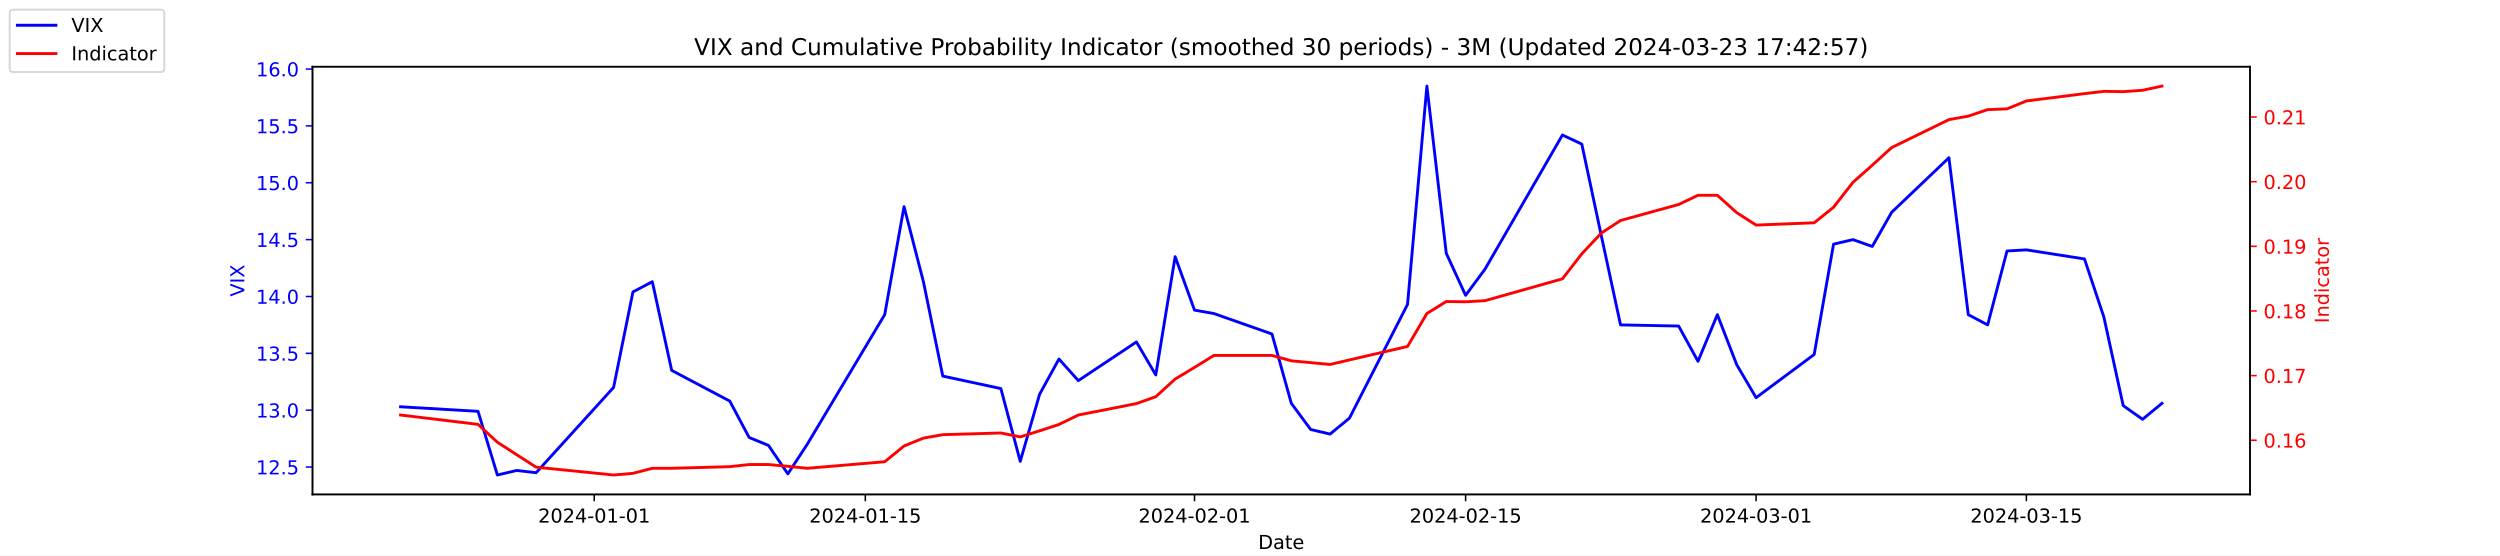
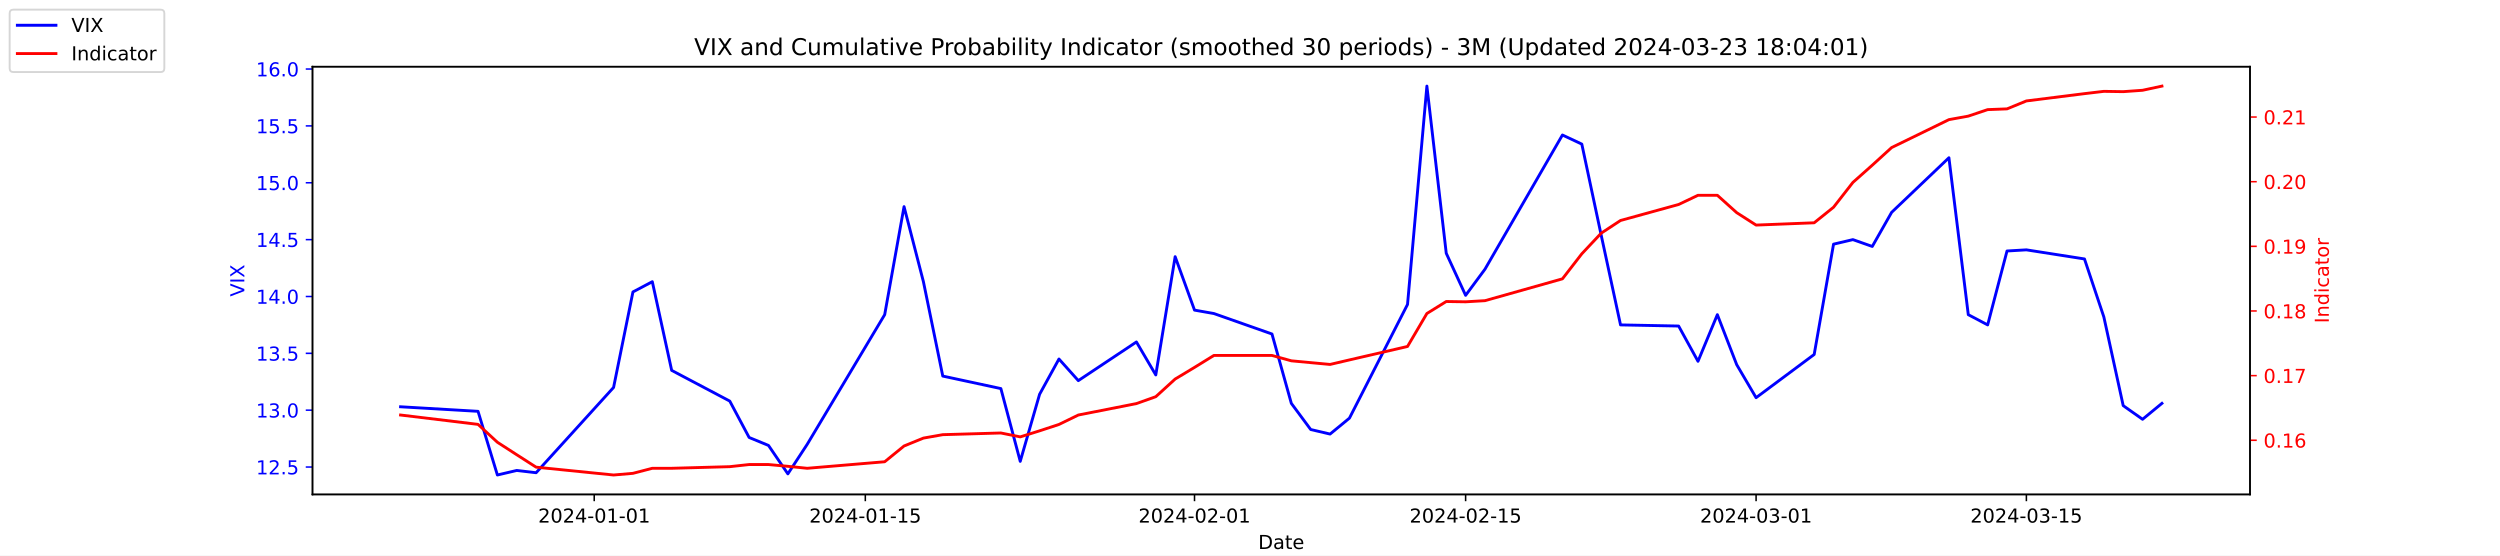
<svg xmlns="http://www.w3.org/2000/svg" xmlns:xlink="http://www.w3.org/1999/xlink" width="1296pt" height="288pt" viewBox="0 0 1296 288" version="1.1">
  <defs>
    <style type="text/css">*{stroke-linejoin: round; stroke-linecap: butt}</style>
  </defs>
  <g id="figure_1">
    <g id="patch_1">
      <path d="M 0 288  L 1296 288  L 1296 0  L 0 0  z " style="fill: #ffffff" />
    </g>
    <g id="axes_1">
      <g id="patch_2">
        <path d="M 162 256.32  L 1166.4 256.32  L 1166.4 34.56  L 162 34.56  z " style="fill: #ffffff" />
      </g>
      <g id="matplotlib.axis_1">
        <g id="xtick_1">
          <g id="line2d_1">
            <defs>
-               <path id="m130857330f" d="M 0 0  L 0 3.5  " style="stroke: #000000; stroke-width: 0.8" />
+               <path id="mc527685082" d="M 0 0  L 0 3.5  " style="stroke: #000000; stroke-width: 0.8" />
            </defs>
            <g>
-               <use xlink:href="#m130857330f" x="308.04" y="256.32" style="stroke: #000000; stroke-width: 0.8" />
+               <use xlink:href="#mc527685082" x="308.04" y="256.32" style="stroke: #000000; stroke-width: 0.8" />
            </g>
          </g>
          <g id="text_1">
            <g transform="translate(278.9824 270.9184) scale(0.1 -0.1)">
              <defs>
                <path id="DejaVuSans-32" d="M 1228 531  L 3431 531  L 3431 0  L 469 0  L 469 531  Q 828 903 1448 1529  Q 2069 2156 2228 2338  Q 2531 2678 2651 2914  Q 2772 3150 2772 3378  Q 2772 3750 2511 3984  Q 2250 4219 1831 4219  Q 1534 4219 1204 4116  Q 875 4013 500 3803  L 500 4441  Q 881 4594 1212 4672  Q 1544 4750 1819 4750  Q 2544 4750 2975 4387  Q 3406 4025 3406 3419  Q 3406 3131 3298 2873  Q 3191 2616 2906 2266  Q 2828 2175 2409 1742  Q 1991 1309 1228 531  z " transform="scale(0.015625)" />
                <path id="DejaVuSans-30" d="M 2034 4250  Q 1547 4250 1301 3770  Q 1056 3291 1056 2328  Q 1056 1369 1301 889  Q 1547 409 2034 409  Q 2525 409 2770 889  Q 3016 1369 3016 2328  Q 3016 3291 2770 3770  Q 2525 4250 2034 4250  z M 2034 4750  Q 2819 4750 3233 4129  Q 3647 3509 3647 2328  Q 3647 1150 3233 529  Q 2819 -91 2034 -91  Q 1250 -91 836 529  Q 422 1150 422 2328  Q 422 3509 836 4129  Q 1250 4750 2034 4750  z " transform="scale(0.015625)" />
                <path id="DejaVuSans-34" d="M 2419 4116  L 825 1625  L 2419 1625  L 2419 4116  z M 2253 4666  L 3047 4666  L 3047 1625  L 3713 1625  L 3713 1100  L 3047 1100  L 3047 0  L 2419 0  L 2419 1100  L 313 1100  L 313 1709  L 2253 4666  z " transform="scale(0.015625)" />
                <path id="DejaVuSans-2d" d="M 313 2009  L 1997 2009  L 1997 1497  L 313 1497  L 313 2009  z " transform="scale(0.015625)" />
                <path id="DejaVuSans-31" d="M 794 531  L 1825 531  L 1825 4091  L 703 3866  L 703 4441  L 1819 4666  L 2450 4666  L 2450 531  L 3481 531  L 3481 0  L 794 0  L 794 531  z " transform="scale(0.015625)" />
              </defs>
              <use xlink:href="#DejaVuSans-32" />
              <use xlink:href="#DejaVuSans-30" x="63.623" />
              <use xlink:href="#DejaVuSans-32" x="127.246" />
              <use xlink:href="#DejaVuSans-34" x="190.869" />
              <use xlink:href="#DejaVuSans-2d" x="254.492" />
              <use xlink:href="#DejaVuSans-30" x="290.576" />
              <use xlink:href="#DejaVuSans-31" x="354.199" />
              <use xlink:href="#DejaVuSans-2d" x="417.822" />
              <use xlink:href="#DejaVuSans-30" x="453.906" />
              <use xlink:href="#DejaVuSans-31" x="517.529" />
            </g>
          </g>
        </g>
        <g id="xtick_2">
          <g id="line2d_2">
            <g>
-               <use xlink:href="#m130857330f" x="448.58" y="256.32" style="stroke: #000000; stroke-width: 0.8" />
+               <use xlink:href="#mc527685082" x="448.58" y="256.32" style="stroke: #000000; stroke-width: 0.8" />
            </g>
          </g>
          <g id="text_2">
            <g transform="translate(419.5222 270.9184) scale(0.1 -0.1)">
              <defs>
                <path id="DejaVuSans-35" d="M 691 4666  L 3169 4666  L 3169 4134  L 1269 4134  L 1269 2991  Q 1406 3038 1543 3061  Q 1681 3084 1819 3084  Q 2600 3084 3056 2656  Q 3513 2228 3513 1497  Q 3513 744 3044 326  Q 2575 -91 1722 -91  Q 1428 -91 1123 -41  Q 819 9 494 109  L 494 744  Q 775 591 1075 516  Q 1375 441 1709 441  Q 2250 441 2565 725  Q 2881 1009 2881 1497  Q 2881 1984 2565 2268  Q 2250 2553 1709 2553  Q 1456 2553 1204 2497  Q 953 2441 691 2322  L 691 4666  z " transform="scale(0.015625)" />
              </defs>
              <use xlink:href="#DejaVuSans-32" />
              <use xlink:href="#DejaVuSans-30" x="63.623" />
              <use xlink:href="#DejaVuSans-32" x="127.246" />
              <use xlink:href="#DejaVuSans-34" x="190.869" />
              <use xlink:href="#DejaVuSans-2d" x="254.492" />
              <use xlink:href="#DejaVuSans-30" x="290.576" />
              <use xlink:href="#DejaVuSans-31" x="354.199" />
              <use xlink:href="#DejaVuSans-2d" x="417.822" />
              <use xlink:href="#DejaVuSans-31" x="453.906" />
              <use xlink:href="#DejaVuSans-35" x="517.529" />
            </g>
          </g>
        </g>
        <g id="xtick_3">
          <g id="line2d_3">
            <g>
-               <use xlink:href="#m130857330f" x="619.236" y="256.32" style="stroke: #000000; stroke-width: 0.8" />
+               <use xlink:href="#mc527685082" x="619.236" y="256.32" style="stroke: #000000; stroke-width: 0.8" />
            </g>
          </g>
          <g id="text_3">
            <g transform="translate(590.1778 270.9184) scale(0.1 -0.1)">
              <use xlink:href="#DejaVuSans-32" />
              <use xlink:href="#DejaVuSans-30" x="63.623" />
              <use xlink:href="#DejaVuSans-32" x="127.246" />
              <use xlink:href="#DejaVuSans-34" x="190.869" />
              <use xlink:href="#DejaVuSans-2d" x="254.492" />
              <use xlink:href="#DejaVuSans-30" x="290.576" />
              <use xlink:href="#DejaVuSans-32" x="354.199" />
              <use xlink:href="#DejaVuSans-2d" x="417.822" />
              <use xlink:href="#DejaVuSans-30" x="453.906" />
              <use xlink:href="#DejaVuSans-31" x="517.529" />
            </g>
          </g>
        </g>
        <g id="xtick_4">
          <g id="line2d_4">
            <g>
-               <use xlink:href="#m130857330f" x="759.775" y="256.32" style="stroke: #000000; stroke-width: 0.8" />
+               <use xlink:href="#mc527685082" x="759.775" y="256.32" style="stroke: #000000; stroke-width: 0.8" />
            </g>
          </g>
          <g id="text_4">
            <g transform="translate(730.7177 270.9184) scale(0.1 -0.1)">
              <use xlink:href="#DejaVuSans-32" />
              <use xlink:href="#DejaVuSans-30" x="63.623" />
              <use xlink:href="#DejaVuSans-32" x="127.246" />
              <use xlink:href="#DejaVuSans-34" x="190.869" />
              <use xlink:href="#DejaVuSans-2d" x="254.492" />
              <use xlink:href="#DejaVuSans-30" x="290.576" />
              <use xlink:href="#DejaVuSans-32" x="354.199" />
              <use xlink:href="#DejaVuSans-2d" x="417.822" />
              <use xlink:href="#DejaVuSans-31" x="453.906" />
              <use xlink:href="#DejaVuSans-35" x="517.529" />
            </g>
          </g>
        </g>
        <g id="xtick_5">
          <g id="line2d_5">
            <g>
-               <use xlink:href="#m130857330f" x="910.354" y="256.32" style="stroke: #000000; stroke-width: 0.8" />
+               <use xlink:href="#mc527685082" x="910.354" y="256.32" style="stroke: #000000; stroke-width: 0.8" />
            </g>
          </g>
          <g id="text_5">
            <g transform="translate(881.2961 270.9184) scale(0.1 -0.1)">
              <defs>
                <path id="DejaVuSans-33" d="M 2597 2516  Q 3050 2419 3304 2112  Q 3559 1806 3559 1356  Q 3559 666 3084 287  Q 2609 -91 1734 -91  Q 1441 -91 1130 -33  Q 819 25 488 141  L 488 750  Q 750 597 1062 519  Q 1375 441 1716 441  Q 2309 441 2620 675  Q 2931 909 2931 1356  Q 2931 1769 2642 2001  Q 2353 2234 1838 2234  L 1294 2234  L 1294 2753  L 1863 2753  Q 2328 2753 2575 2939  Q 2822 3125 2822 3475  Q 2822 3834 2567 4026  Q 2313 4219 1838 4219  Q 1578 4219 1281 4162  Q 984 4106 628 3988  L 628 4550  Q 988 4650 1302 4700  Q 1616 4750 1894 4750  Q 2613 4750 3031 4423  Q 3450 4097 3450 3541  Q 3450 3153 3228 2886  Q 3006 2619 2597 2516  z " transform="scale(0.015625)" />
              </defs>
              <use xlink:href="#DejaVuSans-32" />
              <use xlink:href="#DejaVuSans-30" x="63.623" />
              <use xlink:href="#DejaVuSans-32" x="127.246" />
              <use xlink:href="#DejaVuSans-34" x="190.869" />
              <use xlink:href="#DejaVuSans-2d" x="254.492" />
              <use xlink:href="#DejaVuSans-30" x="290.576" />
              <use xlink:href="#DejaVuSans-33" x="354.199" />
              <use xlink:href="#DejaVuSans-2d" x="417.822" />
              <use xlink:href="#DejaVuSans-30" x="453.906" />
              <use xlink:href="#DejaVuSans-31" x="517.529" />
            </g>
          </g>
        </g>
        <g id="xtick_6">
          <g id="line2d_6">
            <g>
-               <use xlink:href="#m130857330f" x="1050.476" y="256.32" style="stroke: #000000; stroke-width: 0.8" />
+               <use xlink:href="#mc527685082" x="1050.476" y="256.32" style="stroke: #000000; stroke-width: 0.8" />
            </g>
          </g>
          <g id="text_6">
            <g transform="translate(1021.418 270.9184) scale(0.1 -0.1)">
              <use xlink:href="#DejaVuSans-32" />
              <use xlink:href="#DejaVuSans-30" x="63.623" />
              <use xlink:href="#DejaVuSans-32" x="127.246" />
              <use xlink:href="#DejaVuSans-34" x="190.869" />
              <use xlink:href="#DejaVuSans-2d" x="254.492" />
              <use xlink:href="#DejaVuSans-30" x="290.576" />
              <use xlink:href="#DejaVuSans-33" x="354.199" />
              <use xlink:href="#DejaVuSans-2d" x="417.822" />
              <use xlink:href="#DejaVuSans-31" x="453.906" />
              <use xlink:href="#DejaVuSans-35" x="517.529" />
            </g>
          </g>
        </g>
        <g id="text_7">
          <g transform="translate(652.2492 284.5966) scale(0.1 -0.1)">
            <defs>
              <path id="DejaVuSans-44" d="M 1259 4147  L 1259 519  L 2022 519  Q 2988 519 3436 956  Q 3884 1394 3884 2338  Q 3884 3275 3436 3711  Q 2988 4147 2022 4147  L 1259 4147  z M 628 4666  L 1925 4666  Q 3281 4666 3915 4102  Q 4550 3538 4550 2338  Q 4550 1131 3912 565  Q 3275 0 1925 0  L 628 0  L 628 4666  z " transform="scale(0.015625)" />
              <path id="DejaVuSans-61" d="M 2194 1759  Q 1497 1759 1228 1600  Q 959 1441 959 1056  Q 959 750 1161 570  Q 1363 391 1709 391  Q 2188 391 2477 730  Q 2766 1069 2766 1631  L 2766 1759  L 2194 1759  z M 3341 1997  L 3341 0  L 2766 0  L 2766 531  Q 2569 213 2275 61  Q 1981 -91 1556 -91  Q 1019 -91 701 211  Q 384 513 384 1019  Q 384 1609 779 1909  Q 1175 2209 1959 2209  L 2766 2209  L 2766 2266  Q 2766 2663 2505 2880  Q 2244 3097 1772 3097  Q 1472 3097 1187 3025  Q 903 2953 641 2809  L 641 3341  Q 956 3463 1253 3523  Q 1550 3584 1831 3584  Q 2591 3584 2966 3190  Q 3341 2797 3341 1997  z " transform="scale(0.015625)" />
              <path id="DejaVuSans-74" d="M 1172 4494  L 1172 3500  L 2356 3500  L 2356 3053  L 1172 3053  L 1172 1153  Q 1172 725 1289 603  Q 1406 481 1766 481  L 2356 481  L 2356 0  L 1766 0  Q 1100 0 847 248  Q 594 497 594 1153  L 594 3053  L 172 3053  L 172 3500  L 594 3500  L 594 4494  L 1172 4494  z " transform="scale(0.015625)" />
              <path id="DejaVuSans-65" d="M 3597 1894  L 3597 1613  L 953 1613  Q 991 1019 1311 708  Q 1631 397 2203 397  Q 2534 397 2845 478  Q 3156 559 3463 722  L 3463 178  Q 3153 47 2828 -22  Q 2503 -91 2169 -91  Q 1331 -91 842 396  Q 353 884 353 1716  Q 353 2575 817 3079  Q 1281 3584 2069 3584  Q 2775 3584 3186 3129  Q 3597 2675 3597 1894  z M 3022 2063  Q 3016 2534 2758 2815  Q 2500 3097 2075 3097  Q 1594 3097 1305 2825  Q 1016 2553 972 2059  L 3022 2063  z " transform="scale(0.015625)" />
            </defs>
            <use xlink:href="#DejaVuSans-44" />
            <use xlink:href="#DejaVuSans-61" x="77.002" />
            <use xlink:href="#DejaVuSans-74" x="138.281" />
            <use xlink:href="#DejaVuSans-65" x="177.49" />
          </g>
        </g>
      </g>
      <g id="matplotlib.axis_2">
        <g id="ytick_1">
          <g id="line2d_7">
            <defs>
-               <path id="m08653b36dc" d="M 0 0  L -3.5 0  " style="stroke: #0000ff; stroke-width: 0.8" />
+               <path id="m913b9c2fdc" d="M 0 0  L -3.5 0  " style="stroke: #0000ff; stroke-width: 0.8" />
            </defs>
            <g>
-               <use xlink:href="#m08653b36dc" x="162" y="242.114" style="fill: #0000ff; stroke: #0000ff; stroke-width: 0.8" />
+               <use xlink:href="#m913b9c2fdc" x="162" y="242.114" style="fill: #0000ff; stroke: #0000ff; stroke-width: 0.8" />
            </g>
          </g>
          <g id="text_8">
            <g style="fill: #0000ff" transform="translate(132.7344 245.9129) scale(0.1 -0.1)">
              <defs>
                <path id="DejaVuSans-2e" d="M 684 794  L 1344 794  L 1344 0  L 684 0  L 684 794  z " transform="scale(0.015625)" />
              </defs>
              <use xlink:href="#DejaVuSans-31" />
              <use xlink:href="#DejaVuSans-32" x="63.623" />
              <use xlink:href="#DejaVuSans-2e" x="127.246" />
              <use xlink:href="#DejaVuSans-35" x="159.033" />
            </g>
          </g>
        </g>
        <g id="ytick_2">
          <g id="line2d_8">
            <g>
-               <use xlink:href="#m08653b36dc" x="162" y="212.64" style="fill: #0000ff; stroke: #0000ff; stroke-width: 0.8" />
+               <use xlink:href="#m913b9c2fdc" x="162" y="212.64" style="fill: #0000ff; stroke: #0000ff; stroke-width: 0.8" />
            </g>
          </g>
          <g id="text_9">
            <g style="fill: #0000ff" transform="translate(132.7344 216.4392) scale(0.1 -0.1)">
              <use xlink:href="#DejaVuSans-31" />
              <use xlink:href="#DejaVuSans-33" x="63.623" />
              <use xlink:href="#DejaVuSans-2e" x="127.246" />
              <use xlink:href="#DejaVuSans-30" x="159.033" />
            </g>
          </g>
        </g>
        <g id="ytick_3">
          <g id="line2d_9">
            <g>
-               <use xlink:href="#m08653b36dc" x="162" y="183.166" style="fill: #0000ff; stroke: #0000ff; stroke-width: 0.8" />
+               <use xlink:href="#m913b9c2fdc" x="162" y="183.166" style="fill: #0000ff; stroke: #0000ff; stroke-width: 0.8" />
            </g>
          </g>
          <g id="text_10">
            <g style="fill: #0000ff" transform="translate(132.7344 186.9656) scale(0.1 -0.1)">
              <use xlink:href="#DejaVuSans-31" />
              <use xlink:href="#DejaVuSans-33" x="63.623" />
              <use xlink:href="#DejaVuSans-2e" x="127.246" />
              <use xlink:href="#DejaVuSans-35" x="159.033" />
            </g>
          </g>
        </g>
        <g id="ytick_4">
          <g id="line2d_10">
            <g>
-               <use xlink:href="#m08653b36dc" x="162" y="153.693" style="fill: #0000ff; stroke: #0000ff; stroke-width: 0.8" />
+               <use xlink:href="#m913b9c2fdc" x="162" y="153.693" style="fill: #0000ff; stroke: #0000ff; stroke-width: 0.8" />
            </g>
          </g>
          <g id="text_11">
            <g style="fill: #0000ff" transform="translate(132.7344 157.4919) scale(0.1 -0.1)">
              <use xlink:href="#DejaVuSans-31" />
              <use xlink:href="#DejaVuSans-34" x="63.623" />
              <use xlink:href="#DejaVuSans-2e" x="127.246" />
              <use xlink:href="#DejaVuSans-30" x="159.033" />
            </g>
          </g>
        </g>
        <g id="ytick_5">
          <g id="line2d_11">
            <g>
-               <use xlink:href="#m08653b36dc" x="162" y="124.219" style="fill: #0000ff; stroke: #0000ff; stroke-width: 0.8" />
+               <use xlink:href="#m913b9c2fdc" x="162" y="124.219" style="fill: #0000ff; stroke: #0000ff; stroke-width: 0.8" />
            </g>
          </g>
          <g id="text_12">
            <g style="fill: #0000ff" transform="translate(132.7344 128.0182) scale(0.1 -0.1)">
              <use xlink:href="#DejaVuSans-31" />
              <use xlink:href="#DejaVuSans-34" x="63.623" />
              <use xlink:href="#DejaVuSans-2e" x="127.246" />
              <use xlink:href="#DejaVuSans-35" x="159.033" />
            </g>
          </g>
        </g>
        <g id="ytick_6">
          <g id="line2d_12">
            <g>
-               <use xlink:href="#m08653b36dc" x="162" y="94.745" style="fill: #0000ff; stroke: #0000ff; stroke-width: 0.8" />
+               <use xlink:href="#m913b9c2fdc" x="162" y="94.745" style="fill: #0000ff; stroke: #0000ff; stroke-width: 0.8" />
            </g>
          </g>
          <g id="text_13">
            <g style="fill: #0000ff" transform="translate(132.7344 98.5445) scale(0.1 -0.1)">
              <use xlink:href="#DejaVuSans-31" />
              <use xlink:href="#DejaVuSans-35" x="63.623" />
              <use xlink:href="#DejaVuSans-2e" x="127.246" />
              <use xlink:href="#DejaVuSans-30" x="159.033" />
            </g>
          </g>
        </g>
        <g id="ytick_7">
          <g id="line2d_13">
            <g>
-               <use xlink:href="#m08653b36dc" x="162" y="65.272" style="fill: #0000ff; stroke: #0000ff; stroke-width: 0.8" />
+               <use xlink:href="#m913b9c2fdc" x="162" y="65.272" style="fill: #0000ff; stroke: #0000ff; stroke-width: 0.8" />
            </g>
          </g>
          <g id="text_14">
            <g style="fill: #0000ff" transform="translate(132.7344 69.07082) scale(0.1 -0.1)">
              <use xlink:href="#DejaVuSans-31" />
              <use xlink:href="#DejaVuSans-35" x="63.623" />
              <use xlink:href="#DejaVuSans-2e" x="127.246" />
              <use xlink:href="#DejaVuSans-35" x="159.033" />
            </g>
          </g>
        </g>
        <g id="ytick_8">
          <g id="line2d_14">
            <g>
-               <use xlink:href="#m08653b36dc" x="162" y="35.798" style="fill: #0000ff; stroke: #0000ff; stroke-width: 0.8" />
+               <use xlink:href="#m913b9c2fdc" x="162" y="35.798" style="fill: #0000ff; stroke: #0000ff; stroke-width: 0.8" />
            </g>
          </g>
          <g id="text_15">
            <g style="fill: #0000ff" transform="translate(132.7344 39.59714) scale(0.1 -0.1)">
              <defs>
                <path id="DejaVuSans-36" d="M 2113 2584  Q 1688 2584 1439 2293  Q 1191 2003 1191 1497  Q 1191 994 1439 701  Q 1688 409 2113 409  Q 2538 409 2786 701  Q 3034 994 3034 1497  Q 3034 2003 2786 2293  Q 2538 2584 2113 2584  z M 3366 4563  L 3366 3988  Q 3128 4100 2886 4159  Q 2644 4219 2406 4219  Q 1781 4219 1451 3797  Q 1122 3375 1075 2522  Q 1259 2794 1537 2939  Q 1816 3084 2150 3084  Q 2853 3084 3261 2657  Q 3669 2231 3669 1497  Q 3669 778 3244 343  Q 2819 -91 2113 -91  Q 1303 -91 875 529  Q 447 1150 447 2328  Q 447 3434 972 4092  Q 1497 4750 2381 4750  Q 2619 4750 2861 4703  Q 3103 4656 3366 4563  z " transform="scale(0.015625)" />
              </defs>
              <use xlink:href="#DejaVuSans-31" />
              <use xlink:href="#DejaVuSans-36" x="63.623" />
              <use xlink:href="#DejaVuSans-2e" x="127.246" />
              <use xlink:href="#DejaVuSans-30" x="159.033" />
            </g>
          </g>
        </g>
        <g id="text_16">
          <g style="fill: #0000ff" transform="translate(126.6547 153.7603) rotate(-90) scale(0.1 -0.1)">
            <defs>
              <path id="DejaVuSans-56" d="M 1831 0  L 50 4666  L 709 4666  L 2188 738  L 3669 4666  L 4325 4666  L 2547 0  L 1831 0  z " transform="scale(0.015625)" />
              <path id="DejaVuSans-49" d="M 628 4666  L 1259 4666  L 1259 0  L 628 0  L 628 4666  z " transform="scale(0.015625)" />
              <path id="DejaVuSans-58" d="M 403 4666  L 1081 4666  L 2241 2931  L 3406 4666  L 4084 4666  L 2584 2425  L 4184 0  L 3506 0  L 2194 1984  L 872 0  L 191 0  L 1856 2491  L 403 4666  z " transform="scale(0.015625)" />
            </defs>
            <use xlink:href="#DejaVuSans-56" />
            <use xlink:href="#DejaVuSans-49" x="68.408" />
            <use xlink:href="#DejaVuSans-58" x="97.9" />
          </g>
        </g>
      </g>
      <g id="line2d_15">
-         <path d="M 207.655 210.872  L 247.809 213.23  L 257.847 246.24  L 267.886 243.882  L 277.924 245.061  L 318.079 200.851  L 328.117 151.335  L 338.156 146.029  L 348.194 192.008  L 378.31 207.924  L 388.349 226.787  L 398.387 230.914  L 408.426 245.651  L 418.464 230.324  L 458.619 163.124  L 468.657 107.124  L 478.696 146.029  L 488.734 194.956  L 518.85 201.44  L 528.889 239.166  L 538.927 204.387  L 548.966 186.114  L 559.004 197.314  L 589.12 177.272  L 599.158 194.366  L 609.197 133.061  L 619.236 160.766  L 629.274 162.535  L 659.39 173.145  L 669.428 209.103  L 679.467 222.661  L 689.506 225.019  L 699.544 216.766  L 729.66 157.819  L 739.698 44.64  L 749.737 131.293  L 759.775 153.103  L 769.814 139.545  L 809.968 69.987  L 820.007 74.703  L 830.045 121.861  L 840.084 168.429  L 870.2 169.019  L 880.238 187.293  L 890.277 163.124  L 900.315 189.061  L 910.354 206.156  L 940.47 183.756  L 950.508 126.577  L 960.547 124.219  L 970.585 127.756  L 980.624 110.072  L 1010.321 81.777  L 1020.36 163.124  L 1030.398 168.429  L 1040.437 130.114  L 1050.476 129.524  L 1080.591 134.24  L 1090.63 164.303  L 1100.668 210.282  L 1110.707 217.356  L 1120.745 209.103  " clip-path="url(#pa54e29a8a8)" style="fill: none; stroke: #0000ff; stroke-width: 1.5; stroke-linecap: square" />
+         <path d="M 207.655 210.872  L 247.809 213.23  L 257.847 246.24  L 267.886 243.882  L 277.924 245.061  L 318.079 200.851  L 328.117 151.335  L 338.156 146.029  L 348.194 192.008  L 378.31 207.924  L 388.349 226.787  L 398.387 230.914  L 408.426 245.651  L 418.464 230.324  L 458.619 163.124  L 468.657 107.124  L 478.696 146.029  L 488.734 194.956  L 518.85 201.44  L 528.889 239.166  L 538.927 204.387  L 548.966 186.114  L 559.004 197.314  L 589.12 177.272  L 599.158 194.366  L 609.197 133.061  L 619.236 160.766  L 629.274 162.535  L 659.39 173.145  L 669.428 209.103  L 679.467 222.661  L 689.506 225.019  L 699.544 216.766  L 729.66 157.819  L 739.698 44.64  L 749.737 131.293  L 759.775 153.103  L 769.814 139.545  L 809.968 69.987  L 820.007 74.703  L 830.045 121.861  L 840.084 168.429  L 870.2 169.019  L 880.238 187.293  L 890.277 163.124  L 900.315 189.061  L 910.354 206.156  L 940.47 183.756  L 950.508 126.577  L 960.547 124.219  L 970.585 127.756  L 980.624 110.072  L 1010.321 81.777  L 1020.36 163.124  L 1030.398 168.429  L 1040.437 130.114  L 1050.476 129.524  L 1080.591 134.24  L 1090.63 164.303  L 1100.668 210.282  L 1110.707 217.356  L 1120.745 209.103  " clip-path="url(#p03bc5f9102)" style="fill: none; stroke: #0000ff; stroke-width: 1.5; stroke-linecap: square" />
      </g>
      <g id="patch_3">
        <path d="M 162 256.32  L 162 34.56  " style="fill: none; stroke: #000000; stroke-width: 0.8; stroke-linejoin: miter; stroke-linecap: square" />
      </g>
      <g id="patch_4">
        <path d="M 1166.4 256.32  L 1166.4 34.56  " style="fill: none; stroke: #000000; stroke-width: 0.8; stroke-linejoin: miter; stroke-linecap: square" />
      </g>
      <g id="patch_5">
        <path d="M 162 256.32  L 1166.4 256.32  " style="fill: none; stroke: #000000; stroke-width: 0.8; stroke-linejoin: miter; stroke-linecap: square" />
      </g>
      <g id="patch_6">
        <path d="M 162 34.56  L 1166.4 34.56  " style="fill: none; stroke: #000000; stroke-width: 0.8; stroke-linejoin: miter; stroke-linecap: square" />
      </g>
    </g>
    <g id="axes_2">
      <g id="matplotlib.axis_3">
        <g id="ytick_9">
          <g id="line2d_16">
            <defs>
-               <path id="mda1876247d" d="M 0 0  L 3.5 0  " style="stroke: #ff0000; stroke-width: 0.8" />
+               <path id="mc9143543e0" d="M 0 0  L 3.5 0  " style="stroke: #ff0000; stroke-width: 0.8" />
            </defs>
            <g>
-               <use xlink:href="#mda1876247d" x="1166.4" y="228.231" style="fill: #ff0000; stroke: #ff0000; stroke-width: 0.8" />
+               <use xlink:href="#mc9143543e0" x="1166.4" y="228.231" style="fill: #ff0000; stroke: #ff0000; stroke-width: 0.8" />
            </g>
          </g>
          <g id="text_17">
            <g style="fill: #ff0000" transform="translate(1173.4 232.0299) scale(0.1 -0.1)">
              <use xlink:href="#DejaVuSans-30" />
              <use xlink:href="#DejaVuSans-2e" x="63.623" />
              <use xlink:href="#DejaVuSans-31" x="95.41" />
              <use xlink:href="#DejaVuSans-36" x="159.033" />
            </g>
          </g>
        </g>
        <g id="ytick_10">
          <g id="line2d_17">
            <g>
-               <use xlink:href="#mda1876247d" x="1166.4" y="194.72" style="fill: #ff0000; stroke: #ff0000; stroke-width: 0.8" />
+               <use xlink:href="#mc9143543e0" x="1166.4" y="194.72" style="fill: #ff0000; stroke: #ff0000; stroke-width: 0.8" />
            </g>
          </g>
          <g id="text_18">
            <g style="fill: #ff0000" transform="translate(1173.4 198.5188) scale(0.1 -0.1)">
              <defs>
                <path id="DejaVuSans-37" d="M 525 4666  L 3525 4666  L 3525 4397  L 1831 0  L 1172 0  L 2766 4134  L 525 4134  L 525 4666  z " transform="scale(0.015625)" />
              </defs>
              <use xlink:href="#DejaVuSans-30" />
              <use xlink:href="#DejaVuSans-2e" x="63.623" />
              <use xlink:href="#DejaVuSans-31" x="95.41" />
              <use xlink:href="#DejaVuSans-37" x="159.033" />
            </g>
          </g>
        </g>
        <g id="ytick_11">
          <g id="line2d_18">
            <g>
-               <use xlink:href="#mda1876247d" x="1166.4" y="161.208" style="fill: #ff0000; stroke: #ff0000; stroke-width: 0.8" />
+               <use xlink:href="#mc9143543e0" x="1166.4" y="161.208" style="fill: #ff0000; stroke: #ff0000; stroke-width: 0.8" />
            </g>
          </g>
          <g id="text_19">
            <g style="fill: #ff0000" transform="translate(1173.4 165.0077) scale(0.1 -0.1)">
              <defs>
                <path id="DejaVuSans-38" d="M 2034 2216  Q 1584 2216 1326 1975  Q 1069 1734 1069 1313  Q 1069 891 1326 650  Q 1584 409 2034 409  Q 2484 409 2743 651  Q 3003 894 3003 1313  Q 3003 1734 2745 1975  Q 2488 2216 2034 2216  z M 1403 2484  Q 997 2584 770 2862  Q 544 3141 544 3541  Q 544 4100 942 4425  Q 1341 4750 2034 4750  Q 2731 4750 3128 4425  Q 3525 4100 3525 3541  Q 3525 3141 3298 2862  Q 3072 2584 2669 2484  Q 3125 2378 3379 2068  Q 3634 1759 3634 1313  Q 3634 634 3220 271  Q 2806 -91 2034 -91  Q 1263 -91 848 271  Q 434 634 434 1313  Q 434 1759 690 2068  Q 947 2378 1403 2484  z M 1172 3481  Q 1172 3119 1398 2916  Q 1625 2713 2034 2713  Q 2441 2713 2670 2916  Q 2900 3119 2900 3481  Q 2900 3844 2670 4047  Q 2441 4250 2034 4250  Q 1625 4250 1398 4047  Q 1172 3844 1172 3481  z " transform="scale(0.015625)" />
              </defs>
              <use xlink:href="#DejaVuSans-30" />
              <use xlink:href="#DejaVuSans-2e" x="63.623" />
              <use xlink:href="#DejaVuSans-31" x="95.41" />
              <use xlink:href="#DejaVuSans-38" x="159.033" />
            </g>
          </g>
        </g>
        <g id="ytick_12">
          <g id="line2d_19">
            <g>
-               <use xlink:href="#mda1876247d" x="1166.4" y="127.697" style="fill: #ff0000; stroke: #ff0000; stroke-width: 0.8" />
+               <use xlink:href="#mc9143543e0" x="1166.4" y="127.697" style="fill: #ff0000; stroke: #ff0000; stroke-width: 0.8" />
            </g>
          </g>
          <g id="text_20">
            <g style="fill: #ff0000" transform="translate(1173.4 131.4966) scale(0.1 -0.1)">
              <defs>
                <path id="DejaVuSans-39" d="M 703 97  L 703 672  Q 941 559 1184 500  Q 1428 441 1663 441  Q 2288 441 2617 861  Q 2947 1281 2994 2138  Q 2813 1869 2534 1725  Q 2256 1581 1919 1581  Q 1219 1581 811 2004  Q 403 2428 403 3163  Q 403 3881 828 4315  Q 1253 4750 1959 4750  Q 2769 4750 3195 4129  Q 3622 3509 3622 2328  Q 3622 1225 3098 567  Q 2575 -91 1691 -91  Q 1453 -91 1209 -44  Q 966 3 703 97  z M 1959 2075  Q 2384 2075 2632 2365  Q 2881 2656 2881 3163  Q 2881 3666 2632 3958  Q 2384 4250 1959 4250  Q 1534 4250 1286 3958  Q 1038 3666 1038 3163  Q 1038 2656 1286 2365  Q 1534 2075 1959 2075  z " transform="scale(0.015625)" />
              </defs>
              <use xlink:href="#DejaVuSans-30" />
              <use xlink:href="#DejaVuSans-2e" x="63.623" />
              <use xlink:href="#DejaVuSans-31" x="95.41" />
              <use xlink:href="#DejaVuSans-39" x="159.033" />
            </g>
          </g>
        </g>
        <g id="ytick_13">
          <g id="line2d_20">
            <g>
-               <use xlink:href="#mda1876247d" x="1166.4" y="94.186" style="fill: #ff0000; stroke: #ff0000; stroke-width: 0.8" />
+               <use xlink:href="#mc9143543e0" x="1166.4" y="94.186" style="fill: #ff0000; stroke: #ff0000; stroke-width: 0.8" />
            </g>
          </g>
          <g id="text_21">
            <g style="fill: #ff0000" transform="translate(1173.4 97.98544) scale(0.1 -0.1)">
              <use xlink:href="#DejaVuSans-30" />
              <use xlink:href="#DejaVuSans-2e" x="63.623" />
              <use xlink:href="#DejaVuSans-32" x="95.41" />
              <use xlink:href="#DejaVuSans-30" x="159.033" />
            </g>
          </g>
        </g>
        <g id="ytick_14">
          <g id="line2d_21">
            <g>
-               <use xlink:href="#mda1876247d" x="1166.4" y="60.675" style="fill: #ff0000; stroke: #ff0000; stroke-width: 0.8" />
+               <use xlink:href="#mc9143543e0" x="1166.4" y="60.675" style="fill: #ff0000; stroke: #ff0000; stroke-width: 0.8" />
            </g>
          </g>
          <g id="text_22">
            <g style="fill: #ff0000" transform="translate(1173.4 64.47432) scale(0.1 -0.1)">
              <use xlink:href="#DejaVuSans-30" />
              <use xlink:href="#DejaVuSans-2e" x="63.623" />
              <use xlink:href="#DejaVuSans-32" x="95.41" />
              <use xlink:href="#DejaVuSans-31" x="159.033" />
            </g>
          </g>
        </g>
        <g id="text_23">
          <g style="fill: #ff0000" transform="translate(1207.264 167.5353) rotate(-90) scale(0.1 -0.1)">
            <defs>
              <path id="DejaVuSans-6e" d="M 3513 2113  L 3513 0  L 2938 0  L 2938 2094  Q 2938 2591 2744 2837  Q 2550 3084 2163 3084  Q 1697 3084 1428 2787  Q 1159 2491 1159 1978  L 1159 0  L 581 0  L 581 3500  L 1159 3500  L 1159 2956  Q 1366 3272 1645 3428  Q 1925 3584 2291 3584  Q 2894 3584 3203 3211  Q 3513 2838 3513 2113  z " transform="scale(0.015625)" />
              <path id="DejaVuSans-64" d="M 2906 2969  L 2906 4863  L 3481 4863  L 3481 0  L 2906 0  L 2906 525  Q 2725 213 2448 61  Q 2172 -91 1784 -91  Q 1150 -91 751 415  Q 353 922 353 1747  Q 353 2572 751 3078  Q 1150 3584 1784 3584  Q 2172 3584 2448 3432  Q 2725 3281 2906 2969  z M 947 1747  Q 947 1113 1208 752  Q 1469 391 1925 391  Q 2381 391 2643 752  Q 2906 1113 2906 1747  Q 2906 2381 2643 2742  Q 2381 3103 1925 3103  Q 1469 3103 1208 2742  Q 947 2381 947 1747  z " transform="scale(0.015625)" />
              <path id="DejaVuSans-69" d="M 603 3500  L 1178 3500  L 1178 0  L 603 0  L 603 3500  z M 603 4863  L 1178 4863  L 1178 4134  L 603 4134  L 603 4863  z " transform="scale(0.015625)" />
              <path id="DejaVuSans-63" d="M 3122 3366  L 3122 2828  Q 2878 2963 2633 3030  Q 2388 3097 2138 3097  Q 1578 3097 1268 2742  Q 959 2388 959 1747  Q 959 1106 1268 751  Q 1578 397 2138 397  Q 2388 397 2633 464  Q 2878 531 3122 666  L 3122 134  Q 2881 22 2623 -34  Q 2366 -91 2075 -91  Q 1284 -91 818 406  Q 353 903 353 1747  Q 353 2603 823 3093  Q 1294 3584 2113 3584  Q 2378 3584 2631 3529  Q 2884 3475 3122 3366  z " transform="scale(0.015625)" />
              <path id="DejaVuSans-6f" d="M 1959 3097  Q 1497 3097 1228 2736  Q 959 2375 959 1747  Q 959 1119 1226 758  Q 1494 397 1959 397  Q 2419 397 2687 759  Q 2956 1122 2956 1747  Q 2956 2369 2687 2733  Q 2419 3097 1959 3097  z M 1959 3584  Q 2709 3584 3137 3096  Q 3566 2609 3566 1747  Q 3566 888 3137 398  Q 2709 -91 1959 -91  Q 1206 -91 779 398  Q 353 888 353 1747  Q 353 2609 779 3096  Q 1206 3584 1959 3584  z " transform="scale(0.015625)" />
              <path id="DejaVuSans-72" d="M 2631 2963  Q 2534 3019 2420 3045  Q 2306 3072 2169 3072  Q 1681 3072 1420 2755  Q 1159 2438 1159 1844  L 1159 0  L 581 0  L 581 3500  L 1159 3500  L 1159 2956  Q 1341 3275 1631 3429  Q 1922 3584 2338 3584  Q 2397 3584 2469 3576  Q 2541 3569 2628 3553  L 2631 2963  z " transform="scale(0.015625)" />
            </defs>
            <use xlink:href="#DejaVuSans-49" />
            <use xlink:href="#DejaVuSans-6e" x="29.492" />
            <use xlink:href="#DejaVuSans-64" x="92.871" />
            <use xlink:href="#DejaVuSans-69" x="156.348" />
            <use xlink:href="#DejaVuSans-63" x="184.131" />
            <use xlink:href="#DejaVuSans-61" x="239.111" />
            <use xlink:href="#DejaVuSans-74" x="300.391" />
            <use xlink:href="#DejaVuSans-6f" x="339.6" />
            <use xlink:href="#DejaVuSans-72" x="400.781" />
          </g>
        </g>
      </g>
      <g id="line2d_22">
-         <path d="M 207.655 215.148  L 247.809 219.996  L 257.847 229.262  L 267.886 235.742  L 277.924 242.177  L 318.079 246.24  L 328.117 245.376  L 338.156 242.762  L 348.194 242.762  L 378.31 241.92  L 388.349 240.817  L 398.387 240.817  L 408.426 241.737  L 418.464 242.762  L 458.619 239.374  L 468.657 231.2  L 478.696 227.11  L 488.734 225.333  L 518.85 224.46  L 528.889 226.48  L 538.927 223.342  L 548.966 220.036  L 559.004 215.148  L 589.12 209.214  L 599.158 205.645  L 609.197 196.491  L 619.236 190.458  L 629.274 184.263  L 659.39 184.263  L 669.428 187.052  L 679.467 187.99  L 689.506 188.924  L 699.544 186.582  L 729.66 179.604  L 739.698 162.518  L 749.737 156.297  L 759.775 156.457  L 769.814 155.869  L 809.968 144.545  L 820.007 131.575  L 830.045 120.882  L 840.084 114.302  L 870.2 106.007  L 880.238 101.235  L 890.277 101.235  L 900.315 110.25  L 910.354 116.68  L 940.47 115.494  L 950.508 107.429  L 960.547 94.56  L 970.585 85.636  L 980.624 76.493  L 1010.321 62.021  L 1020.36 60.198  L 1030.398 56.827  L 1040.437 56.442  L 1050.476 52.325  L 1080.591 48.546  L 1090.63 47.356  L 1100.668 47.515  L 1110.707 46.799  L 1120.745 44.64  " clip-path="url(#pa54e29a8a8)" style="fill: none; stroke: #ff0000; stroke-width: 1.5; stroke-linecap: square" />
+         <path d="M 207.655 215.148  L 247.809 219.996  L 257.847 229.262  L 267.886 235.742  L 277.924 242.177  L 318.079 246.24  L 328.117 245.376  L 338.156 242.762  L 348.194 242.762  L 378.31 241.92  L 388.349 240.817  L 398.387 240.817  L 408.426 241.737  L 418.464 242.762  L 458.619 239.374  L 468.657 231.2  L 478.696 227.11  L 488.734 225.333  L 518.85 224.46  L 528.889 226.48  L 538.927 223.342  L 548.966 220.036  L 559.004 215.148  L 589.12 209.214  L 599.158 205.645  L 609.197 196.491  L 619.236 190.458  L 629.274 184.263  L 659.39 184.263  L 669.428 187.052  L 679.467 187.99  L 689.506 188.924  L 699.544 186.582  L 729.66 179.604  L 739.698 162.518  L 749.737 156.297  L 759.775 156.457  L 769.814 155.869  L 809.968 144.545  L 820.007 131.575  L 830.045 120.882  L 840.084 114.302  L 870.2 106.007  L 880.238 101.235  L 890.277 101.235  L 900.315 110.25  L 910.354 116.68  L 940.47 115.494  L 950.508 107.429  L 960.547 94.56  L 970.585 85.636  L 980.624 76.493  L 1010.321 62.021  L 1020.36 60.198  L 1030.398 56.827  L 1040.437 56.442  L 1050.476 52.325  L 1080.591 48.546  L 1090.63 47.356  L 1100.668 47.515  L 1110.707 46.799  L 1120.745 44.64  " clip-path="url(#p03bc5f9102)" style="fill: none; stroke: #ff0000; stroke-width: 1.5; stroke-linecap: square" />
      </g>
      <g id="patch_7">
        <path d="M 162 256.32  L 162 34.56  " style="fill: none; stroke: #000000; stroke-width: 0.8; stroke-linejoin: miter; stroke-linecap: square" />
      </g>
      <g id="patch_8">
        <path d="M 1166.4 256.32  L 1166.4 34.56  " style="fill: none; stroke: #000000; stroke-width: 0.8; stroke-linejoin: miter; stroke-linecap: square" />
      </g>
      <g id="patch_9">
        <path d="M 162 256.32  L 1166.4 256.32  " style="fill: none; stroke: #000000; stroke-width: 0.8; stroke-linejoin: miter; stroke-linecap: square" />
      </g>
      <g id="patch_10">
        <path d="M 162 34.56  L 1166.4 34.56  " style="fill: none; stroke: #000000; stroke-width: 0.8; stroke-linejoin: miter; stroke-linecap: square" />
      </g>
      <g id="text_24">
        <g transform="translate(359.8481 28.56) scale(0.12 -0.12)">
          <defs>
            <path id="DejaVuSans-20" transform="scale(0.015625)" />
            <path id="DejaVuSans-43" d="M 4122 4306  L 4122 3641  Q 3803 3938 3442 4084  Q 3081 4231 2675 4231  Q 1875 4231 1450 3742  Q 1025 3253 1025 2328  Q 1025 1406 1450 917  Q 1875 428 2675 428  Q 3081 428 3442 575  Q 3803 722 4122 1019  L 4122 359  Q 3791 134 3420 21  Q 3050 -91 2638 -91  Q 1578 -91 968 557  Q 359 1206 359 2328  Q 359 3453 968 4101  Q 1578 4750 2638 4750  Q 3056 4750 3426 4639  Q 3797 4528 4122 4306  z " transform="scale(0.015625)" />
            <path id="DejaVuSans-75" d="M 544 1381  L 544 3500  L 1119 3500  L 1119 1403  Q 1119 906 1312 657  Q 1506 409 1894 409  Q 2359 409 2629 706  Q 2900 1003 2900 1516  L 2900 3500  L 3475 3500  L 3475 0  L 2900 0  L 2900 538  Q 2691 219 2414 64  Q 2138 -91 1772 -91  Q 1169 -91 856 284  Q 544 659 544 1381  z M 1991 3584  L 1991 3584  z " transform="scale(0.015625)" />
            <path id="DejaVuSans-6d" d="M 3328 2828  Q 3544 3216 3844 3400  Q 4144 3584 4550 3584  Q 5097 3584 5394 3201  Q 5691 2819 5691 2113  L 5691 0  L 5113 0  L 5113 2094  Q 5113 2597 4934 2840  Q 4756 3084 4391 3084  Q 3944 3084 3684 2787  Q 3425 2491 3425 1978  L 3425 0  L 2847 0  L 2847 2094  Q 2847 2600 2669 2842  Q 2491 3084 2119 3084  Q 1678 3084 1418 2786  Q 1159 2488 1159 1978  L 1159 0  L 581 0  L 581 3500  L 1159 3500  L 1159 2956  Q 1356 3278 1631 3431  Q 1906 3584 2284 3584  Q 2666 3584 2933 3390  Q 3200 3197 3328 2828  z " transform="scale(0.015625)" />
            <path id="DejaVuSans-6c" d="M 603 4863  L 1178 4863  L 1178 0  L 603 0  L 603 4863  z " transform="scale(0.015625)" />
            <path id="DejaVuSans-76" d="M 191 3500  L 800 3500  L 1894 563  L 2988 3500  L 3597 3500  L 2284 0  L 1503 0  L 191 3500  z " transform="scale(0.015625)" />
            <path id="DejaVuSans-50" d="M 1259 4147  L 1259 2394  L 2053 2394  Q 2494 2394 2734 2622  Q 2975 2850 2975 3272  Q 2975 3691 2734 3919  Q 2494 4147 2053 4147  L 1259 4147  z M 628 4666  L 2053 4666  Q 2838 4666 3239 4311  Q 3641 3956 3641 3272  Q 3641 2581 3239 2228  Q 2838 1875 2053 1875  L 1259 1875  L 1259 0  L 628 0  L 628 4666  z " transform="scale(0.015625)" />
            <path id="DejaVuSans-62" d="M 3116 1747  Q 3116 2381 2855 2742  Q 2594 3103 2138 3103  Q 1681 3103 1420 2742  Q 1159 2381 1159 1747  Q 1159 1113 1420 752  Q 1681 391 2138 391  Q 2594 391 2855 752  Q 3116 1113 3116 1747  z M 1159 2969  Q 1341 3281 1617 3432  Q 1894 3584 2278 3584  Q 2916 3584 3314 3078  Q 3713 2572 3713 1747  Q 3713 922 3314 415  Q 2916 -91 2278 -91  Q 1894 -91 1617 61  Q 1341 213 1159 525  L 1159 0  L 581 0  L 581 4863  L 1159 4863  L 1159 2969  z " transform="scale(0.015625)" />
            <path id="DejaVuSans-79" d="M 2059 -325  Q 1816 -950 1584 -1140  Q 1353 -1331 966 -1331  L 506 -1331  L 506 -850  L 844 -850  Q 1081 -850 1212 -737  Q 1344 -625 1503 -206  L 1606 56  L 191 3500  L 800 3500  L 1894 763  L 2988 3500  L 3597 3500  L 2059 -325  z " transform="scale(0.015625)" />
            <path id="DejaVuSans-28" d="M 1984 4856  Q 1566 4138 1362 3434  Q 1159 2731 1159 2009  Q 1159 1288 1364 580  Q 1569 -128 1984 -844  L 1484 -844  Q 1016 -109 783 600  Q 550 1309 550 2009  Q 550 2706 781 3412  Q 1013 4119 1484 4856  L 1984 4856  z " transform="scale(0.015625)" />
            <path id="DejaVuSans-73" d="M 2834 3397  L 2834 2853  Q 2591 2978 2328 3040  Q 2066 3103 1784 3103  Q 1356 3103 1142 2972  Q 928 2841 928 2578  Q 928 2378 1081 2264  Q 1234 2150 1697 2047  L 1894 2003  Q 2506 1872 2764 1633  Q 3022 1394 3022 966  Q 3022 478 2636 193  Q 2250 -91 1575 -91  Q 1294 -91 989 -36  Q 684 19 347 128  L 347 722  Q 666 556 975 473  Q 1284 391 1588 391  Q 1994 391 2212 530  Q 2431 669 2431 922  Q 2431 1156 2273 1281  Q 2116 1406 1581 1522  L 1381 1569  Q 847 1681 609 1914  Q 372 2147 372 2553  Q 372 3047 722 3315  Q 1072 3584 1716 3584  Q 2034 3584 2315 3537  Q 2597 3491 2834 3397  z " transform="scale(0.015625)" />
            <path id="DejaVuSans-68" d="M 3513 2113  L 3513 0  L 2938 0  L 2938 2094  Q 2938 2591 2744 2837  Q 2550 3084 2163 3084  Q 1697 3084 1428 2787  Q 1159 2491 1159 1978  L 1159 0  L 581 0  L 581 4863  L 1159 4863  L 1159 2956  Q 1366 3272 1645 3428  Q 1925 3584 2291 3584  Q 2894 3584 3203 3211  Q 3513 2838 3513 2113  z " transform="scale(0.015625)" />
            <path id="DejaVuSans-70" d="M 1159 525  L 1159 -1331  L 581 -1331  L 581 3500  L 1159 3500  L 1159 2969  Q 1341 3281 1617 3432  Q 1894 3584 2278 3584  Q 2916 3584 3314 3078  Q 3713 2572 3713 1747  Q 3713 922 3314 415  Q 2916 -91 2278 -91  Q 1894 -91 1617 61  Q 1341 213 1159 525  z M 3116 1747  Q 3116 2381 2855 2742  Q 2594 3103 2138 3103  Q 1681 3103 1420 2742  Q 1159 2381 1159 1747  Q 1159 1113 1420 752  Q 1681 391 2138 391  Q 2594 391 2855 752  Q 3116 1113 3116 1747  z " transform="scale(0.015625)" />
            <path id="DejaVuSans-29" d="M 513 4856  L 1013 4856  Q 1481 4119 1714 3412  Q 1947 2706 1947 2009  Q 1947 1309 1714 600  Q 1481 -109 1013 -844  L 513 -844  Q 928 -128 1133 580  Q 1338 1288 1338 2009  Q 1338 2731 1133 3434  Q 928 4138 513 4856  z " transform="scale(0.015625)" />
            <path id="DejaVuSans-4d" d="M 628 4666  L 1569 4666  L 2759 1491  L 3956 4666  L 4897 4666  L 4897 0  L 4281 0  L 4281 4097  L 3078 897  L 2444 897  L 1241 4097  L 1241 0  L 628 0  L 628 4666  z " transform="scale(0.015625)" />
            <path id="DejaVuSans-55" d="M 556 4666  L 1191 4666  L 1191 1831  Q 1191 1081 1462 751  Q 1734 422 2344 422  Q 2950 422 3222 751  Q 3494 1081 3494 1831  L 3494 4666  L 4128 4666  L 4128 1753  Q 4128 841 3676 375  Q 3225 -91 2344 -91  Q 1459 -91 1007 375  Q 556 841 556 1753  L 556 4666  z " transform="scale(0.015625)" />
            <path id="DejaVuSans-3a" d="M 750 794  L 1409 794  L 1409 0  L 750 0  L 750 794  z M 750 3309  L 1409 3309  L 1409 2516  L 750 2516  L 750 3309  z " transform="scale(0.015625)" />
          </defs>
          <use xlink:href="#DejaVuSans-56" />
          <use xlink:href="#DejaVuSans-49" x="68.408" />
          <use xlink:href="#DejaVuSans-58" x="97.9" />
          <use xlink:href="#DejaVuSans-20" x="166.406" />
          <use xlink:href="#DejaVuSans-61" x="198.193" />
          <use xlink:href="#DejaVuSans-6e" x="259.473" />
          <use xlink:href="#DejaVuSans-64" x="322.852" />
          <use xlink:href="#DejaVuSans-20" x="386.328" />
          <use xlink:href="#DejaVuSans-43" x="418.115" />
          <use xlink:href="#DejaVuSans-75" x="487.939" />
          <use xlink:href="#DejaVuSans-6d" x="551.318" />
          <use xlink:href="#DejaVuSans-75" x="648.73" />
          <use xlink:href="#DejaVuSans-6c" x="712.109" />
          <use xlink:href="#DejaVuSans-61" x="739.893" />
          <use xlink:href="#DejaVuSans-74" x="801.172" />
          <use xlink:href="#DejaVuSans-69" x="840.381" />
          <use xlink:href="#DejaVuSans-76" x="868.164" />
          <use xlink:href="#DejaVuSans-65" x="927.344" />
          <use xlink:href="#DejaVuSans-20" x="988.867" />
          <use xlink:href="#DejaVuSans-50" x="1020.654" />
          <use xlink:href="#DejaVuSans-72" x="1079.207" />
          <use xlink:href="#DejaVuSans-6f" x="1118.07" />
          <use xlink:href="#DejaVuSans-62" x="1179.252" />
          <use xlink:href="#DejaVuSans-61" x="1242.729" />
          <use xlink:href="#DejaVuSans-62" x="1304.008" />
          <use xlink:href="#DejaVuSans-69" x="1367.484" />
          <use xlink:href="#DejaVuSans-6c" x="1395.268" />
          <use xlink:href="#DejaVuSans-69" x="1423.051" />
          <use xlink:href="#DejaVuSans-74" x="1450.834" />
          <use xlink:href="#DejaVuSans-79" x="1490.043" />
          <use xlink:href="#DejaVuSans-20" x="1549.223" />
          <use xlink:href="#DejaVuSans-49" x="1581.01" />
          <use xlink:href="#DejaVuSans-6e" x="1610.502" />
          <use xlink:href="#DejaVuSans-64" x="1673.881" />
          <use xlink:href="#DejaVuSans-69" x="1737.357" />
          <use xlink:href="#DejaVuSans-63" x="1765.141" />
          <use xlink:href="#DejaVuSans-61" x="1820.121" />
          <use xlink:href="#DejaVuSans-74" x="1881.4" />
          <use xlink:href="#DejaVuSans-6f" x="1920.609" />
          <use xlink:href="#DejaVuSans-72" x="1981.791" />
          <use xlink:href="#DejaVuSans-20" x="2022.904" />
          <use xlink:href="#DejaVuSans-28" x="2054.691" />
          <use xlink:href="#DejaVuSans-73" x="2093.705" />
          <use xlink:href="#DejaVuSans-6d" x="2145.805" />
          <use xlink:href="#DejaVuSans-6f" x="2243.217" />
          <use xlink:href="#DejaVuSans-6f" x="2304.398" />
          <use xlink:href="#DejaVuSans-74" x="2365.58" />
          <use xlink:href="#DejaVuSans-68" x="2404.789" />
          <use xlink:href="#DejaVuSans-65" x="2468.168" />
          <use xlink:href="#DejaVuSans-64" x="2529.691" />
          <use xlink:href="#DejaVuSans-20" x="2593.168" />
          <use xlink:href="#DejaVuSans-33" x="2624.955" />
          <use xlink:href="#DejaVuSans-30" x="2688.578" />
          <use xlink:href="#DejaVuSans-20" x="2752.201" />
          <use xlink:href="#DejaVuSans-70" x="2783.988" />
          <use xlink:href="#DejaVuSans-65" x="2847.465" />
          <use xlink:href="#DejaVuSans-72" x="2908.988" />
          <use xlink:href="#DejaVuSans-69" x="2950.102" />
          <use xlink:href="#DejaVuSans-6f" x="2977.885" />
          <use xlink:href="#DejaVuSans-64" x="3039.066" />
          <use xlink:href="#DejaVuSans-73" x="3102.543" />
          <use xlink:href="#DejaVuSans-29" x="3154.643" />
          <use xlink:href="#DejaVuSans-20" x="3193.656" />
          <use xlink:href="#DejaVuSans-2d" x="3225.443" />
          <use xlink:href="#DejaVuSans-20" x="3261.527" />
          <use xlink:href="#DejaVuSans-33" x="3293.314" />
          <use xlink:href="#DejaVuSans-4d" x="3356.938" />
          <use xlink:href="#DejaVuSans-20" x="3443.217" />
          <use xlink:href="#DejaVuSans-28" x="3475.004" />
          <use xlink:href="#DejaVuSans-55" x="3514.018" />
          <use xlink:href="#DejaVuSans-70" x="3587.211" />
          <use xlink:href="#DejaVuSans-64" x="3650.688" />
          <use xlink:href="#DejaVuSans-61" x="3714.164" />
          <use xlink:href="#DejaVuSans-74" x="3775.443" />
          <use xlink:href="#DejaVuSans-65" x="3814.652" />
          <use xlink:href="#DejaVuSans-64" x="3876.176" />
          <use xlink:href="#DejaVuSans-20" x="3939.652" />
          <use xlink:href="#DejaVuSans-32" x="3971.439" />
          <use xlink:href="#DejaVuSans-30" x="4035.062" />
          <use xlink:href="#DejaVuSans-32" x="4098.686" />
          <use xlink:href="#DejaVuSans-34" x="4162.309" />
          <use xlink:href="#DejaVuSans-2d" x="4225.932" />
          <use xlink:href="#DejaVuSans-30" x="4262.016" />
          <use xlink:href="#DejaVuSans-33" x="4325.639" />
          <use xlink:href="#DejaVuSans-2d" x="4389.262" />
          <use xlink:href="#DejaVuSans-32" x="4425.346" />
          <use xlink:href="#DejaVuSans-33" x="4488.969" />
          <use xlink:href="#DejaVuSans-20" x="4552.592" />
          <use xlink:href="#DejaVuSans-31" x="4584.379" />
-           <use xlink:href="#DejaVuSans-37" x="4648.002" />
+           <use xlink:href="#DejaVuSans-38" x="4648.002" />
          <use xlink:href="#DejaVuSans-3a" x="4711.625" />
-           <use xlink:href="#DejaVuSans-34" x="4745.316" />
-           <use xlink:href="#DejaVuSans-32" x="4808.939" />
+           <use xlink:href="#DejaVuSans-30" x="4745.316" />
+           <use xlink:href="#DejaVuSans-34" x="4808.939" />
          <use xlink:href="#DejaVuSans-3a" x="4872.562" />
-           <use xlink:href="#DejaVuSans-35" x="4906.254" />
-           <use xlink:href="#DejaVuSans-37" x="4969.877" />
+           <use xlink:href="#DejaVuSans-30" x="4906.254" />
+           <use xlink:href="#DejaVuSans-31" x="4969.877" />
          <use xlink:href="#DejaVuSans-29" x="5033.5" />
        </g>
      </g>
    </g>
    <g id="legend_1">
      <g id="patch_11">
        <path d="M 7 37.356  L 83.191 37.356  Q 85.191 37.356 85.191 35.356  L 85.191 7  Q 85.191 5 83.191 5  L 7 5  Q 5 5 5 7  L 5 35.356  Q 5 37.356 7 37.356  z " style="fill: #ffffff; opacity: 0.8; stroke: #cccccc; stroke-linejoin: miter" />
      </g>
      <g id="line2d_23">
        <path d="M 9 13.098  L 19 13.098  L 29 13.098  " style="fill: none; stroke: #0000ff; stroke-width: 1.5; stroke-linecap: square" />
      </g>
      <g id="text_25">
        <g transform="translate(37 16.59844) scale(0.1 -0.1)">
          <use xlink:href="#DejaVuSans-56" />
          <use xlink:href="#DejaVuSans-49" x="68.408" />
          <use xlink:href="#DejaVuSans-58" x="97.9" />
        </g>
      </g>
      <g id="line2d_24">
        <path d="M 9 27.777  L 19 27.777  L 29 27.777  " style="fill: none; stroke: #ff0000; stroke-width: 1.5; stroke-linecap: square" />
      </g>
      <g id="text_26">
        <g transform="translate(37 31.27656) scale(0.1 -0.1)">
          <use xlink:href="#DejaVuSans-49" />
          <use xlink:href="#DejaVuSans-6e" x="29.492" />
          <use xlink:href="#DejaVuSans-64" x="92.871" />
          <use xlink:href="#DejaVuSans-69" x="156.348" />
          <use xlink:href="#DejaVuSans-63" x="184.131" />
          <use xlink:href="#DejaVuSans-61" x="239.111" />
          <use xlink:href="#DejaVuSans-74" x="300.391" />
          <use xlink:href="#DejaVuSans-6f" x="339.6" />
          <use xlink:href="#DejaVuSans-72" x="400.781" />
        </g>
      </g>
    </g>
  </g>
  <defs>
-     <clipPath id="pa54e29a8a8">
+     <clipPath id="p03bc5f9102">
      <rect x="162" y="34.56" width="1004.4" height="221.76" />
    </clipPath>
  </defs>
</svg>
